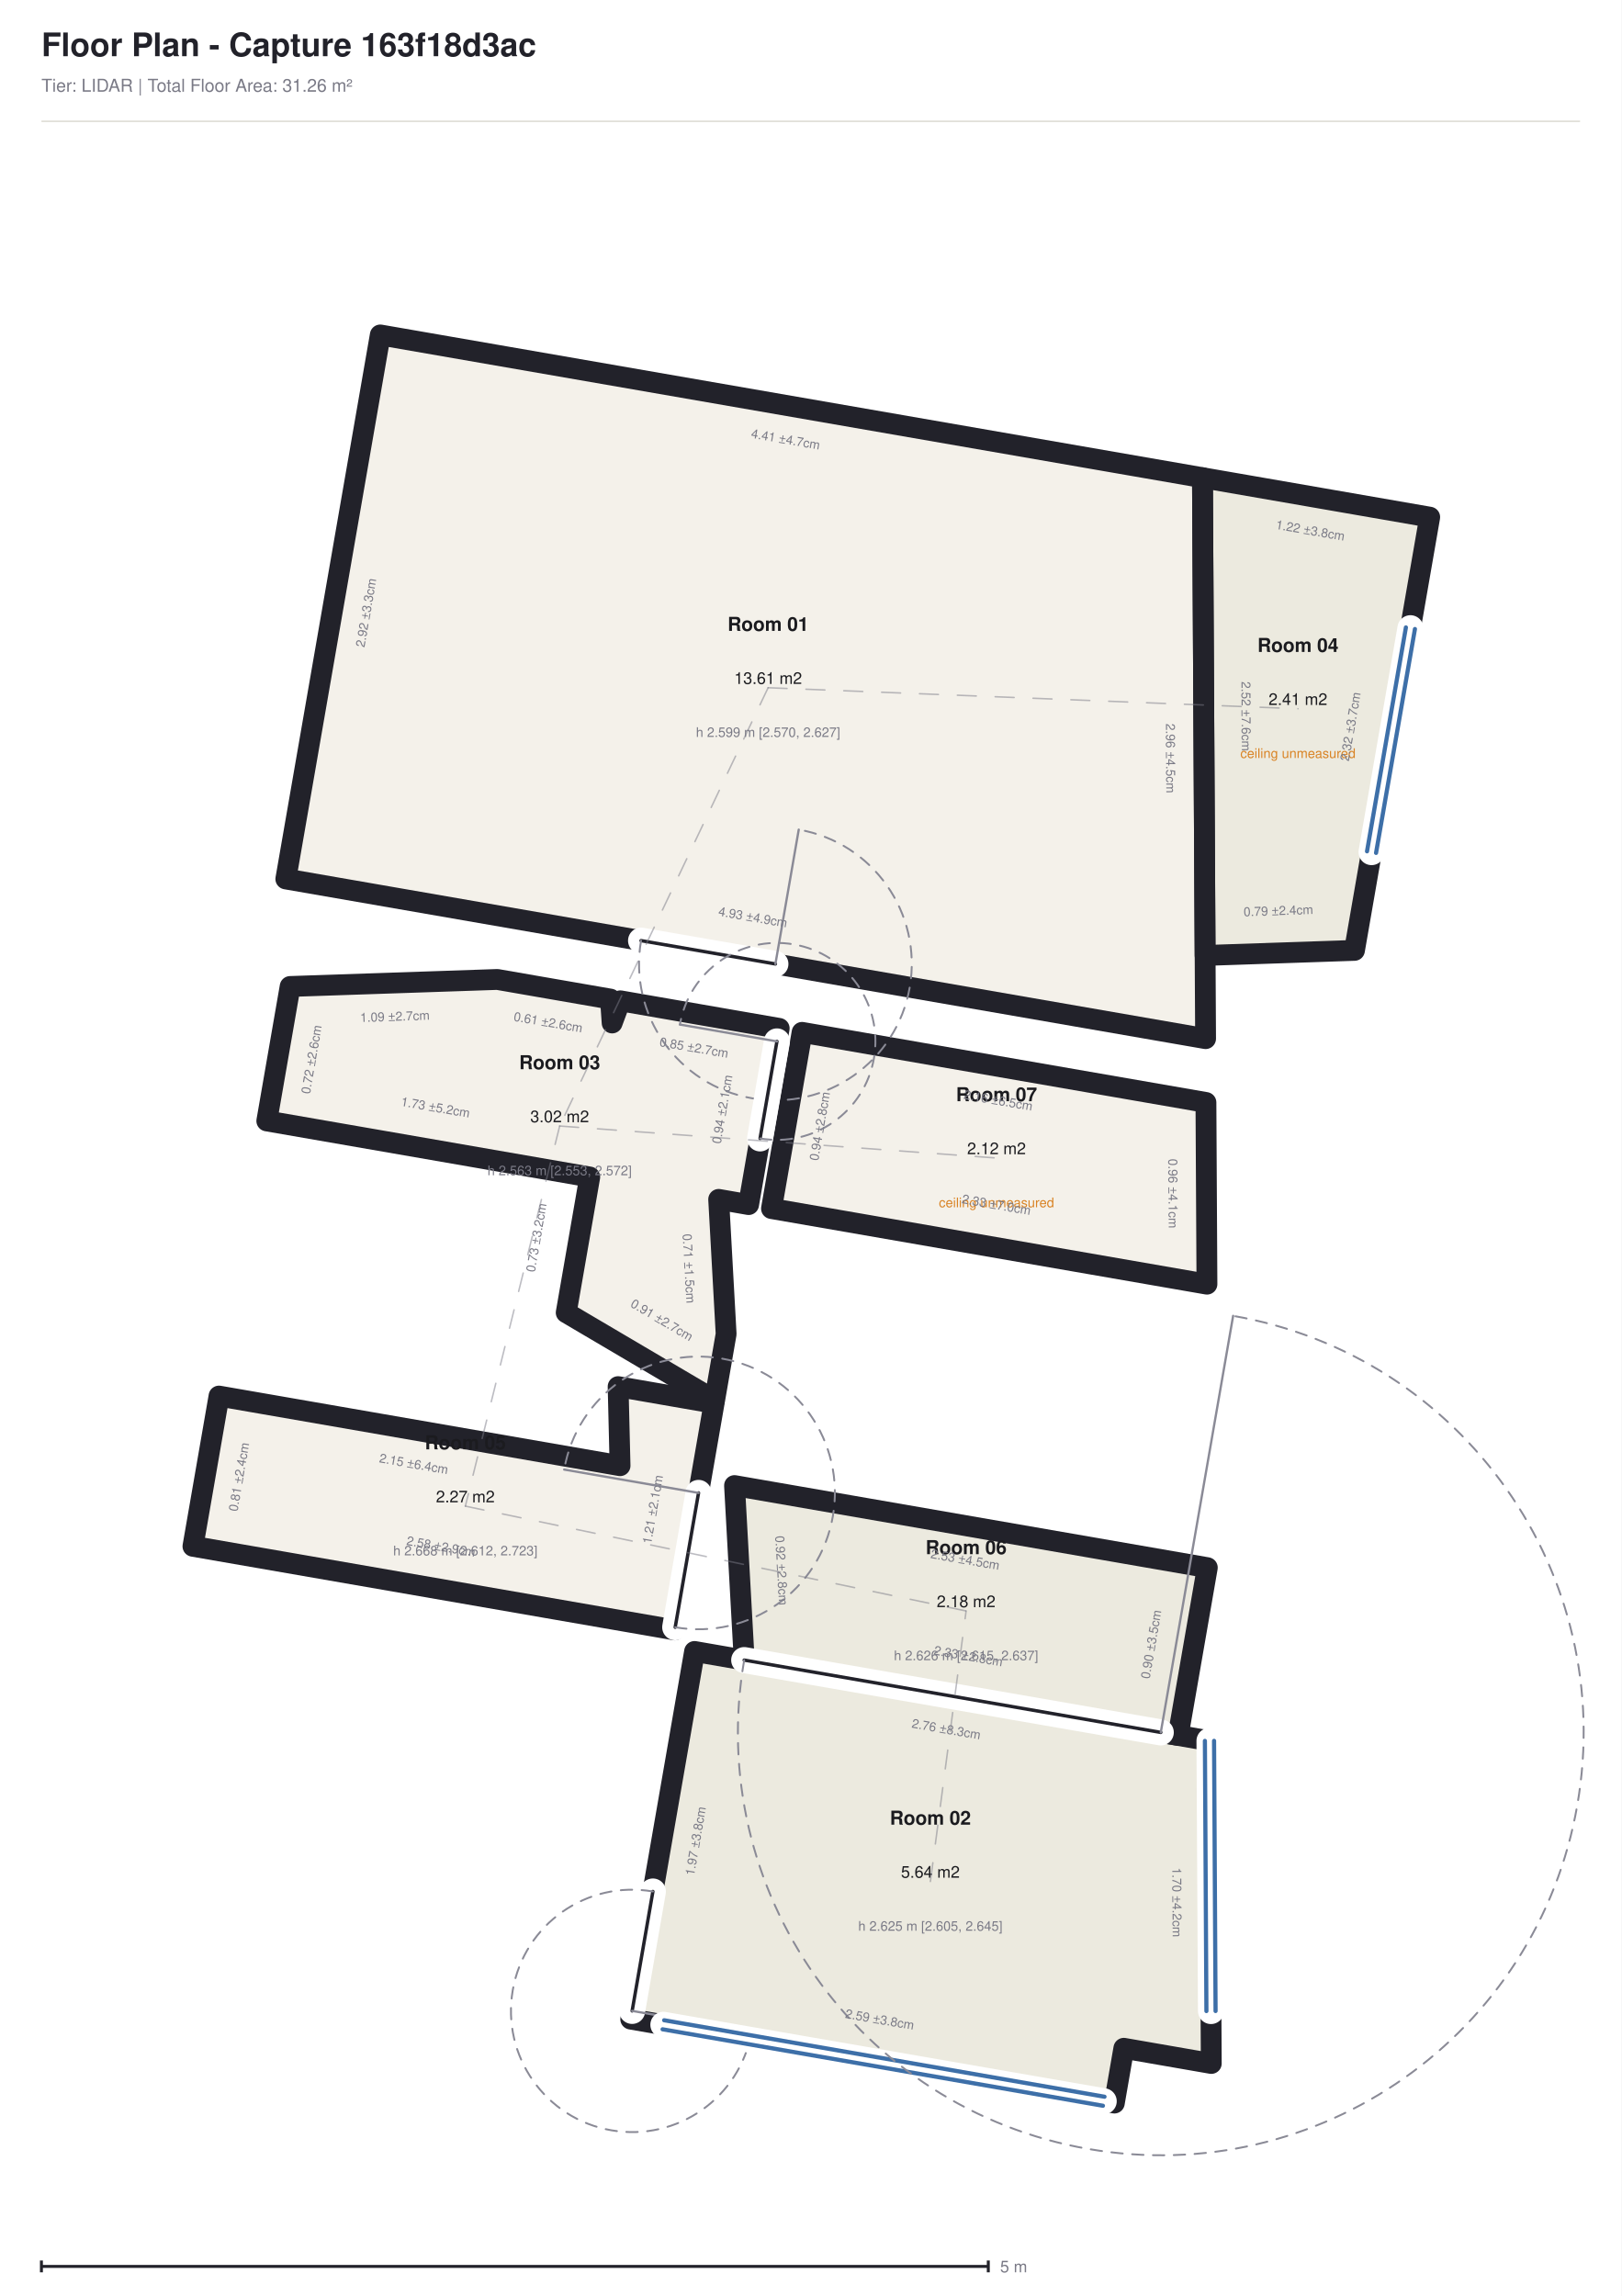
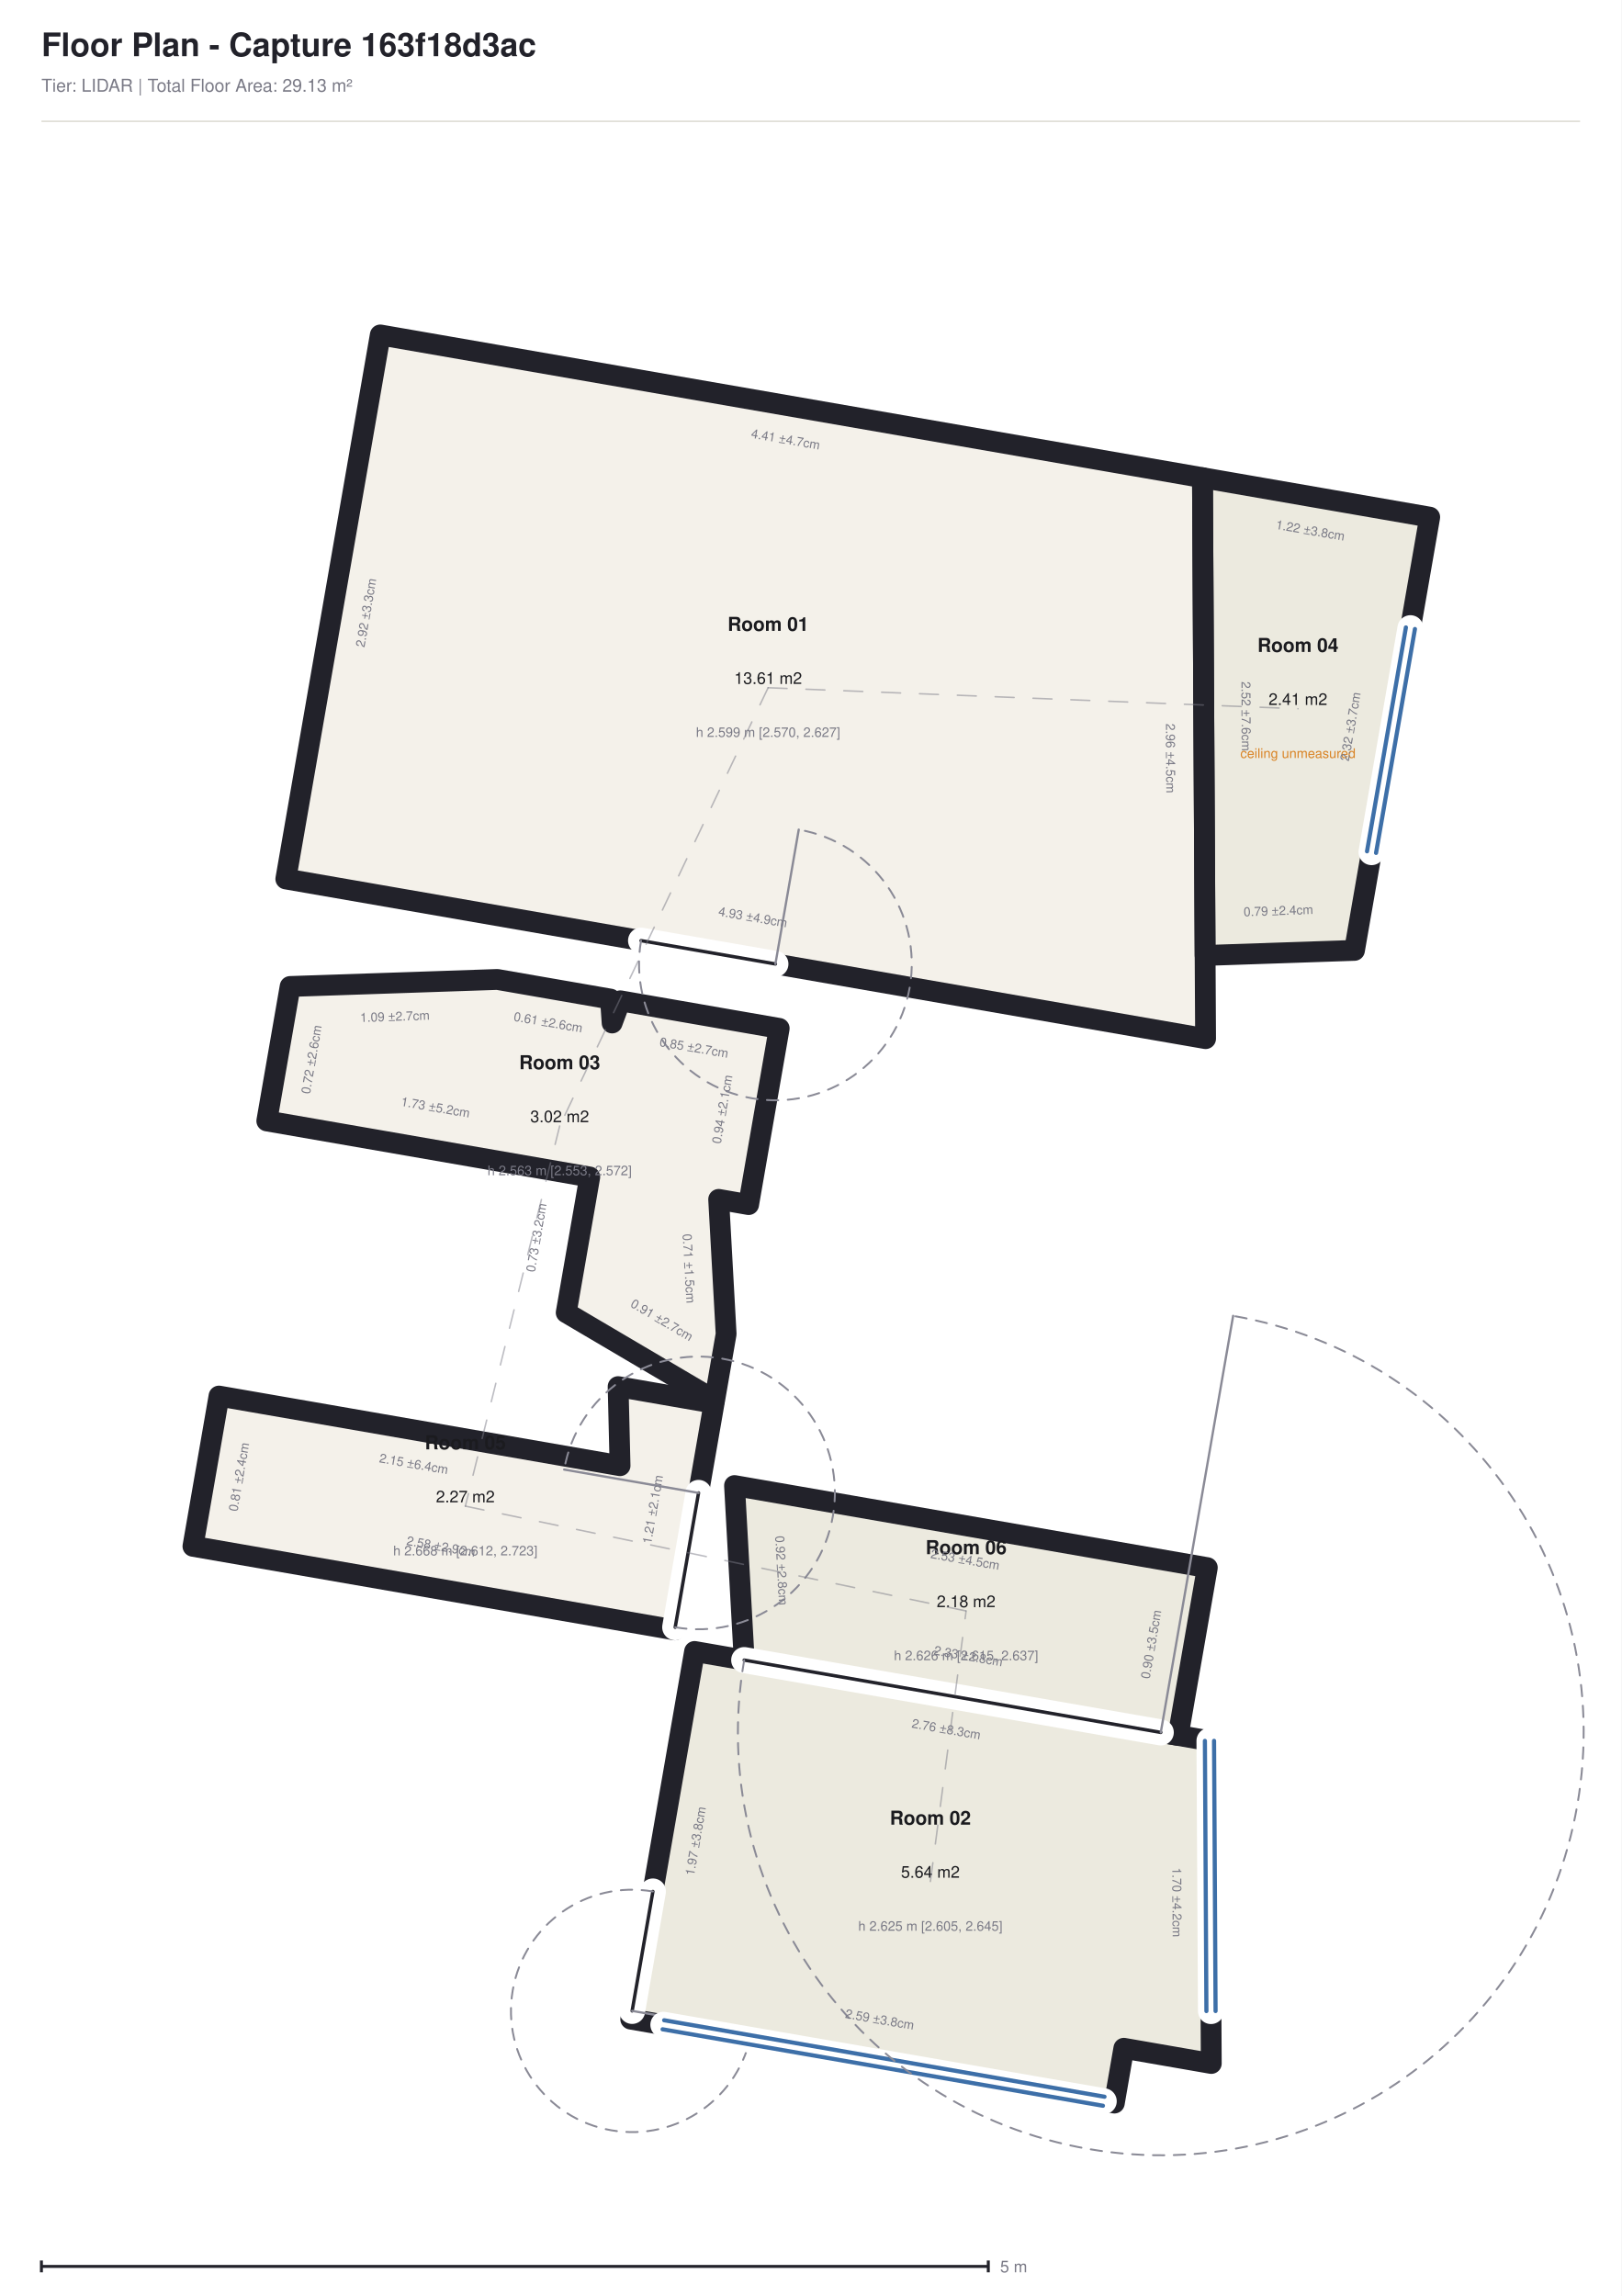
<svg xmlns="http://www.w3.org/2000/svg" width="1096" height="1552" viewBox="0 0 1096 1552">
  <rect width="1096" height="1552" fill="#ffffff" />
  <g font-family="Helvetica Neue, Helvetica, Arial, sans-serif">
    <text x="28" y="38" font-size="22" font-weight="600" fill="#22222a">Floor Plan - Capture 163f18d3ac</text>
-     <text x="28" y="62" font-size="12" fill="#7a7a86">Tier: LIDAR | Total Floor Area: 31.26 m²</text>
+     <text x="28" y="62" font-size="12" fill="#7a7a86">Tier: LIDAR | Total Floor Area: 29.13 m²</text>
    <line x1="28" y1="82" x2="1068" y2="82" stroke="#dedcd4" stroke-width="1" />
    <polygon points="193.19,594.13 257.04,226.41 812.76,322.90 814.87,702.08" stroke="none" fill="#f4f1ea" />
    <polygon points="426.32,1364.84 469.47,1116.32 817.51,1176.76 818.72,1394.82 759.62,1384.55 753.19,1421.59" stroke="none" fill="#eceadf" />
    <polygon points="180.33,757.70 196.11,666.82 336.17,662.07 412.63,675.35 413.75,691.49 419.30,676.50 526.67,695.15 505.99,814.25 485.76,810.73 490.80,901.72 483.03,946.44 382.70,887.29 398.62,795.60" stroke="none" fill="#f4f1ea" />
    <polygon points="812.76,322.90 966.36,349.57 915.51,642.42 814.55,645.85" stroke="none" fill="#eceadf" />
    <polygon points="130.41,1045.23 148.04,943.68 419.10,990.75 417.79,937.30 482.66,948.57 456.06,1101.77" stroke="none" fill="#f4f1ea" />
    <polygon points="496.48,1004.18 816.04,1059.67 796.34,1173.08 503.01,1122.15" stroke="none" fill="#eceadf" />
-     <polygon points="521.46,816.93 542.14,697.83 815.11,745.23 815.79,868.04" stroke="none" fill="#f4f1ea" />
    <polygon points="193.19,594.13 257.04,226.41 812.76,322.90 814.87,702.08" stroke="#22222a" stroke-width="14.08" stroke-linejoin="round" stroke-linecap="round" fill="none" />
    <polygon points="426.32,1364.84 469.47,1116.32 817.51,1176.76 818.72,1394.82 759.62,1384.55 753.19,1421.59" stroke="#22222a" stroke-width="14.08" stroke-linejoin="round" stroke-linecap="round" fill="none" />
    <polygon points="180.33,757.70 196.11,666.82 336.17,662.07 412.63,675.35 413.75,691.49 419.30,676.50 526.67,695.15 505.99,814.25 485.76,810.73 490.80,901.72 483.03,946.44 382.70,887.29 398.62,795.60" stroke="#22222a" stroke-width="14.08" stroke-linejoin="round" stroke-linecap="round" fill="none" />
    <polygon points="812.76,322.90 966.36,349.57 915.51,642.42 814.55,645.85" stroke="#22222a" stroke-width="14.08" stroke-linejoin="round" stroke-linecap="round" fill="none" />
    <polygon points="130.41,1045.23 148.04,943.68 419.10,990.75 417.79,937.30 482.66,948.57 456.06,1101.77" stroke="#22222a" stroke-width="14.08" stroke-linejoin="round" stroke-linecap="round" fill="none" />
    <polygon points="496.48,1004.18 816.04,1059.67 796.34,1173.08 503.01,1122.15" stroke="#22222a" stroke-width="14.08" stroke-linejoin="round" stroke-linecap="round" fill="none" />
-     <polygon points="521.46,816.93 542.14,697.83 815.11,745.23 815.79,868.04" stroke="#22222a" stroke-width="14.08" stroke-linejoin="round" stroke-linecap="round" fill="none" />
    <line x1="524.11" y1="651.59" x2="433.30" y2="635.83" stroke="#ffffff" stroke-width="17.60" stroke-linejoin="round" stroke-linecap="round" fill="none" />
    <line x1="524.11" y1="651.59" x2="433.30" y2="635.83" stroke="#22222a" stroke-width="2.30" stroke-linejoin="round" stroke-linecap="round" fill="none" />
    <line x1="524.11" y1="651.59" x2="539.88" y2="560.79" stroke="#8a8a96" stroke-width="1.54" stroke-linejoin="round" stroke-linecap="round" fill="none" />
    <path d="M 433.30 635.83 A 92.16 92.16 0 1 0 539.88 560.79" stroke="#8a8a96" stroke-width="1.28" stroke-linejoin="round" stroke-linecap="round" fill="none" stroke-dasharray="7.68,6.40" />
    <line x1="427.28" y1="1359.29" x2="441.30" y2="1278.57" stroke="#ffffff" stroke-width="17.60" stroke-linejoin="round" stroke-linecap="round" fill="none" />
    <line x1="427.28" y1="1359.29" x2="441.30" y2="1278.57" stroke="#22222a" stroke-width="2.30" stroke-linejoin="round" stroke-linecap="round" fill="none" />
    <line x1="427.28" y1="1359.29" x2="508.00" y2="1373.31" stroke="#8a8a96" stroke-width="1.54" stroke-linejoin="round" stroke-linecap="round" fill="none" />
    <path d="M 441.30 1278.57 A 81.92 81.92 0 1 0 508.00 1373.31" stroke="#8a8a96" stroke-width="1.28" stroke-linejoin="round" stroke-linecap="round" fill="none" stroke-dasharray="7.68,6.40" />
    <line x1="817.51" y1="1176.76" x2="818.52" y2="1359.38" stroke="#ffffff" stroke-width="17.60" stroke-linejoin="round" stroke-linecap="round" fill="none" />
    <line x1="820.60" y1="1176.74" x2="821.62" y2="1359.36" stroke="#3d6fa8" stroke-width="2.82" stroke-linejoin="round" stroke-linecap="round" fill="none" />
    <line x1="814.41" y1="1176.77" x2="815.43" y2="1359.39" stroke="#3d6fa8" stroke-width="2.82" stroke-linejoin="round" stroke-linecap="round" fill="none" />
    <line x1="746.02" y1="1420.35" x2="448.38" y2="1368.67" stroke="#ffffff" stroke-width="17.60" stroke-linejoin="round" stroke-linecap="round" fill="none" />
    <line x1="745.49" y1="1423.40" x2="447.85" y2="1371.72" stroke="#3d6fa8" stroke-width="2.82" stroke-linejoin="round" stroke-linecap="round" fill="none" />
    <line x1="746.55" y1="1417.30" x2="448.91" y2="1365.61" stroke="#3d6fa8" stroke-width="2.82" stroke-linejoin="round" stroke-linecap="round" fill="none" />
-     <line x1="525.14" y1="703.94" x2="513.75" y2="769.52" stroke="#ffffff" stroke-width="17.60" stroke-linejoin="round" stroke-linecap="round" fill="none" />
-     <line x1="525.14" y1="703.94" x2="513.75" y2="769.52" stroke="#22222a" stroke-width="2.30" stroke-linejoin="round" stroke-linecap="round" fill="none" />
-     <line x1="525.14" y1="703.94" x2="459.56" y2="692.55" stroke="#8a8a96" stroke-width="1.54" stroke-linejoin="round" stroke-linecap="round" fill="none" />
-     <path d="M 513.75 769.52 A 66.56 66.56 0 1 0 459.56 692.55" stroke="#8a8a96" stroke-width="1.28" stroke-linejoin="round" stroke-linecap="round" fill="none" stroke-dasharray="7.68,6.40" />
    <line x1="953.33" y1="424.65" x2="927.05" y2="575.99" stroke="#ffffff" stroke-width="17.60" stroke-linejoin="round" stroke-linecap="round" fill="none" />
    <line x1="956.38" y1="425.18" x2="930.10" y2="576.52" stroke="#3d6fa8" stroke-width="2.82" stroke-linejoin="round" stroke-linecap="round" fill="none" />
    <line x1="950.27" y1="424.12" x2="923.99" y2="575.46" stroke="#3d6fa8" stroke-width="2.82" stroke-linejoin="round" stroke-linecap="round" fill="none" />
    <line x1="472.15" y1="1009.14" x2="456.38" y2="1099.95" stroke="#ffffff" stroke-width="17.60" stroke-linejoin="round" stroke-linecap="round" fill="none" />
    <line x1="472.15" y1="1009.14" x2="456.38" y2="1099.95" stroke="#22222a" stroke-width="2.30" stroke-linejoin="round" stroke-linecap="round" fill="none" />
    <line x1="472.15" y1="1009.14" x2="381.34" y2="993.37" stroke="#8a8a96" stroke-width="1.54" stroke-linejoin="round" stroke-linecap="round" fill="none" />
    <path d="M 456.38 1099.95 A 92.16 92.16 0 1 0 381.34 993.37" stroke="#8a8a96" stroke-width="1.28" stroke-linejoin="round" stroke-linecap="round" fill="none" stroke-dasharray="7.68,6.40" />
    <line x1="784.59" y1="1171.04" x2="503.01" y2="1122.15" stroke="#ffffff" stroke-width="17.60" stroke-linejoin="round" stroke-linecap="round" fill="none" />
    <line x1="784.59" y1="1171.04" x2="503.01" y2="1122.15" stroke="#22222a" stroke-width="2.30" stroke-linejoin="round" stroke-linecap="round" fill="none" />
    <line x1="784.59" y1="1171.04" x2="833.49" y2="889.46" stroke="#8a8a96" stroke-width="1.54" stroke-linejoin="round" stroke-linecap="round" fill="none" />
    <path d="M 503.01 1122.15 A 285.79 285.79 0 1 0 833.49 889.46" stroke="#8a8a96" stroke-width="1.28" stroke-linejoin="round" stroke-linecap="round" fill="none" stroke-dasharray="7.68,6.40" />
    <text x="519.18" y="426.46" font-size="13.0" fill="#1b1b1f" text-anchor="middle" font-weight="bold">Room 01</text>
    <text x="519.18" y="462.31" font-size="11.0" fill="#1b1b1f" text-anchor="middle" font-weight="normal">13.61 m2</text>
    <text x="519.18" y="498.15" font-size="9.0" fill="#7a7a86" text-anchor="middle" font-weight="normal">h 2.599 m  [2.570, 2.627]</text>
    <text x="250.34" y="414.65" font-size="8.5" fill="#7a7a86" text-anchor="middle" font-weight="normal" transform="rotate(-80.15 250.34 414.65)">2.92 ±3.3cm</text>
    <text x="530.52" y="299.88" font-size="8.5" fill="#7a7a86" text-anchor="middle" font-weight="normal" transform="rotate(9.85 530.52 299.88)">4.41 ±4.7cm</text>
    <text x="788.21" y="512.63" font-size="8.5" fill="#7a7a86" text-anchor="middle" font-weight="normal" transform="rotate(89.68 788.21 512.63)">2.96 ±4.5cm</text>
    <text x="508.41" y="622.88" font-size="8.5" fill="#7a7a86" text-anchor="middle" font-weight="normal" transform="rotate(-350.15 508.41 622.88)">4.93 ±4.9cm</text>
    <text x="628.86" y="1233.42" font-size="13.0" fill="#1b1b1f" text-anchor="middle" font-weight="bold">Room 02</text>
    <text x="628.86" y="1269.26" font-size="11.0" fill="#1b1b1f" text-anchor="middle" font-weight="normal">5.64 m2</text>
    <text x="628.86" y="1305.10" font-size="9.0" fill="#7a7a86" text-anchor="middle" font-weight="normal">h 2.625 m  [2.605, 2.645]</text>
    <text x="473.12" y="1244.96" font-size="8.5" fill="#7a7a86" text-anchor="middle" font-weight="normal" transform="rotate(-80.15 473.12 1244.96)">1.97 ±3.8cm</text>
    <text x="639.11" y="1171.76" font-size="8.5" fill="#7a7a86" text-anchor="middle" font-weight="normal" transform="rotate(9.85 639.11 1171.76)">2.76 ±8.3cm</text>
    <text x="792.51" y="1285.93" font-size="8.5" fill="#7a7a86" text-anchor="middle" font-weight="normal" transform="rotate(89.68 792.51 1285.93)">1.70 ±4.2cm</text>
    <text x="594.13" y="1367.99" font-size="8.5" fill="#7a7a86" text-anchor="middle" font-weight="normal" transform="rotate(-350.15 594.13 1367.99)">2.59 ±3.8cm</text>
    <text x="378.29" y="722.73" font-size="13.0" fill="#1b1b1f" text-anchor="middle" font-weight="bold">Room 03</text>
    <text x="378.29" y="758.58" font-size="11.0" fill="#1b1b1f" text-anchor="middle" font-weight="normal">3.02 m2</text>
    <text x="378.29" y="794.42" font-size="9.0" fill="#7a7a86" text-anchor="middle" font-weight="normal">h 2.563 m  [2.553, 2.572]</text>
    <text x="213.45" y="716.64" font-size="8.5" fill="#7a7a86" text-anchor="middle" font-weight="normal" transform="rotate(-80.15 213.45 716.64)">0.72 ±2.6cm</text>
    <text x="267.01" y="690.03" font-size="8.5" fill="#7a7a86" text-anchor="middle" font-weight="normal" transform="rotate(-1.94 267.01 690.03)">1.09 ±2.7cm</text>
    <text x="370.02" y="693.93" font-size="8.5" fill="#7a7a86" text-anchor="middle" font-weight="normal" transform="rotate(9.85 370.02 693.93)">0.61 ±2.6cm</text>
    <text x="468.60" y="711.05" font-size="8.5" fill="#7a7a86" text-anchor="middle" font-weight="normal" transform="rotate(9.85 468.60 711.05)">0.85 ±2.7cm</text>
    <text x="491.10" y="750.32" font-size="8.5" fill="#7a7a86" text-anchor="middle" font-weight="normal" transform="rotate(-80.15 491.10 750.32)">0.94 ±2.1cm</text>
    <text x="462.72" y="857.64" font-size="8.5" fill="#7a7a86" text-anchor="middle" font-weight="normal" transform="rotate(86.83 462.72 857.64)">0.71 ±1.5cm</text>
    <text x="445.87" y="894.81" font-size="8.5" fill="#7a7a86" text-anchor="middle" font-weight="normal" transform="rotate(-329.48 445.87 894.81)">0.91 ±2.7cm</text>
    <text x="365.44" y="837.07" font-size="8.5" fill="#7a7a86" text-anchor="middle" font-weight="normal" transform="rotate(-80.15 365.44 837.07)">0.73 ±3.2cm</text>
    <text x="293.86" y="751.43" font-size="8.5" fill="#7a7a86" text-anchor="middle" font-weight="normal" transform="rotate(-350.15 293.86 751.43)">1.73 ±5.2cm</text>
    <text x="877.31" y="440.69" font-size="13.0" fill="#1b1b1f" text-anchor="middle" font-weight="bold">Room 04</text>
    <text x="877.31" y="476.53" font-size="11.0" fill="#1b1b1f" text-anchor="middle" font-weight="normal">2.41 m2</text>
    <text x="877.31" y="512.37" font-size="9.0" fill="#d98324" text-anchor="middle" font-weight="normal">ceiling unmeasured</text>
    <text x="885.18" y="361.46" font-size="8.5" fill="#7a7a86" text-anchor="middle" font-weight="normal" transform="rotate(9.85 885.18 361.46)">1.22 ±3.8cm</text>
    <text x="915.71" y="491.62" font-size="8.5" fill="#7a7a86" text-anchor="middle" font-weight="normal" transform="rotate(-80.15 915.71 491.62)">2.32 ±3.7cm</text>
    <text x="864.16" y="618.55" font-size="8.5" fill="#7a7a86" text-anchor="middle" font-weight="normal" transform="rotate(-1.94 864.16 618.55)">0.79 ±2.4cm</text>
    <text x="839.26" y="484.23" font-size="8.5" fill="#7a7a86" text-anchor="middle" font-weight="normal" transform="rotate(-270.32 839.26 484.23)">2.52 ±7.6cm</text>
    <text x="314.54" y="979.69" font-size="13.0" fill="#1b1b1f" text-anchor="middle" font-weight="bold">Room 05</text>
    <text x="314.54" y="1015.53" font-size="11.0" fill="#1b1b1f" text-anchor="middle" font-weight="normal">2.27 m2</text>
    <text x="314.54" y="1051.38" font-size="9.0" fill="#7a7a86" text-anchor="middle" font-weight="normal">h 2.668 m  [2.612, 2.723]</text>
    <text x="164.45" y="998.83" font-size="8.5" fill="#7a7a86" text-anchor="middle" font-weight="normal" transform="rotate(-80.15 164.45 998.83)">0.81 ±2.4cm</text>
    <text x="279.19" y="992.44" font-size="8.5" fill="#7a7a86" text-anchor="middle" font-weight="normal" transform="rotate(9.85 279.19 992.44)">2.15 ±6.4cm</text>
    <text x="444.14" y="1020.79" font-size="8.5" fill="#7a7a86" text-anchor="middle" font-weight="normal" transform="rotate(-80.15 444.14 1020.79)">1.21 ±2.1cm</text>
    <text x="297.61" y="1048.28" font-size="8.5" fill="#7a7a86" text-anchor="middle" font-weight="normal" transform="rotate(-350.15 297.61 1048.28)">2.58 ±2.9cm</text>
    <text x="653.01" y="1050.54" font-size="13.0" fill="#1b1b1f" text-anchor="middle" font-weight="bold">Room 06</text>
    <text x="653.01" y="1086.39" font-size="11.0" fill="#1b1b1f" text-anchor="middle" font-weight="normal">2.18 m2</text>
    <text x="653.01" y="1122.23" font-size="9.0" fill="#7a7a86" text-anchor="middle" font-weight="normal">h 2.626 m  [2.615, 2.637]</text>
    <text x="651.88" y="1057.15" font-size="8.5" fill="#7a7a86" text-anchor="middle" font-weight="normal" transform="rotate(9.85 651.88 1057.15)">2.53 ±4.5cm</text>
    <text x="780.97" y="1112.00" font-size="8.5" fill="#7a7a86" text-anchor="middle" font-weight="normal" transform="rotate(-80.15 780.97 1112.00)">0.90 ±3.5cm</text>
    <text x="654.06" y="1122.39" font-size="8.5" fill="#7a7a86" text-anchor="middle" font-weight="normal" transform="rotate(-350.15 654.06 1122.39)">2.33 ±2.8cm</text>
    <text x="525.31" y="1061.75" font-size="8.5" fill="#7a7a86" text-anchor="middle" font-weight="normal" transform="rotate(-273.17 525.31 1061.75)">0.92 ±2.8cm</text>
-     <text x="673.56" y="744.37" font-size="13.0" fill="#1b1b1f" text-anchor="middle" font-weight="bold">Room 07</text>
-     <text x="673.56" y="780.21" font-size="11.0" fill="#1b1b1f" text-anchor="middle" font-weight="normal">2.12 m2</text>
-     <text x="673.56" y="816.05" font-size="9.0" fill="#d98324" text-anchor="middle" font-weight="normal">ceiling unmeasured</text>
-     <text x="557.02" y="761.76" font-size="8.5" fill="#7a7a86" text-anchor="middle" font-weight="normal" transform="rotate(-80.15 557.02 761.76)">0.94 ±2.8cm</text>
-     <text x="674.24" y="746.76" font-size="8.5" fill="#7a7a86" text-anchor="middle" font-weight="normal" transform="rotate(9.85 674.24 746.76)">2.16 ±6.5cm</text>
-     <text x="789.85" y="806.78" font-size="8.5" fill="#7a7a86" text-anchor="middle" font-weight="normal" transform="rotate(89.68 789.85 806.78)">0.96 ±4.1cm</text>
-     <text x="673.00" y="817.26" font-size="8.5" fill="#7a7a86" text-anchor="middle" font-weight="normal" transform="rotate(-350.15 673.00 817.26)">2.33 ±7.0cm</text>
    <line x1="519.18" y1="464.87" x2="877.31" y2="479.09" stroke="#7a7a86" stroke-width="1.02" stroke-linejoin="round" stroke-linecap="round" fill="none" stroke-dasharray="12.80,12.80" opacity="0.50" />
    <line x1="519.18" y1="464.87" x2="378.29" y2="761.14" stroke="#7a7a86" stroke-width="1.02" stroke-linejoin="round" stroke-linecap="round" fill="none" stroke-dasharray="12.80,12.80" opacity="0.50" />
    <line x1="378.29" y1="761.14" x2="314.54" y2="1018.09" stroke="#7a7a86" stroke-width="1.02" stroke-linejoin="round" stroke-linecap="round" fill="none" stroke-dasharray="12.80,12.80" opacity="0.50" />
    <line x1="314.54" y1="1018.09" x2="653.01" y2="1088.95" stroke="#7a7a86" stroke-width="1.02" stroke-linejoin="round" stroke-linecap="round" fill="none" stroke-dasharray="12.80,12.80" opacity="0.50" />
    <line x1="628.86" y1="1271.82" x2="653.01" y2="1088.95" stroke="#7a7a86" stroke-width="1.02" stroke-linejoin="round" stroke-linecap="round" fill="none" stroke-dasharray="12.80,12.80" opacity="0.50" />
-     <line x1="378.29" y1="761.14" x2="673.56" y2="782.77" stroke="#7a7a86" stroke-width="1.02" stroke-linejoin="round" stroke-linecap="round" fill="none" stroke-dasharray="12.80,12.80" opacity="0.50" />
    <g>
      <line x1="28" y1="1532" x2="668.0" y2="1532" stroke="#22222a" stroke-width="2" />
      <line x1="28" y1="1528" x2="28" y2="1536" stroke="#22222a" stroke-width="2" />
      <line x1="668.0" y1="1528" x2="668.0" y2="1536" stroke="#22222a" stroke-width="2" />
      <text x="676.0" y="1536" font-size="11" fill="#7a7a86">5 m</text>
    </g>
  </g>
</svg>
